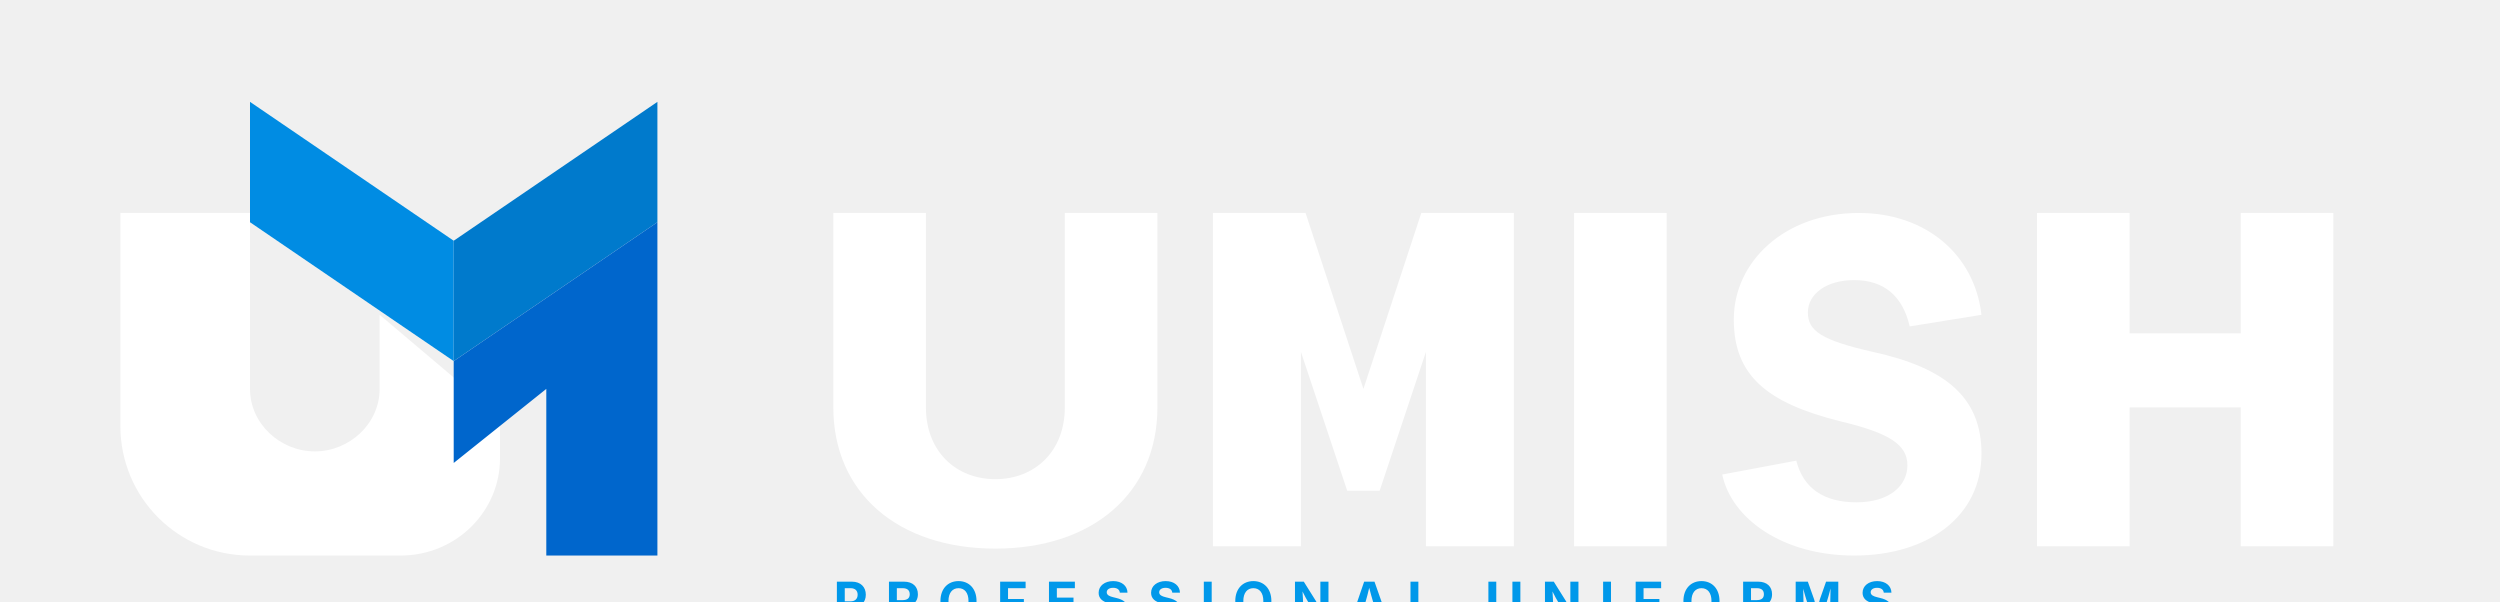
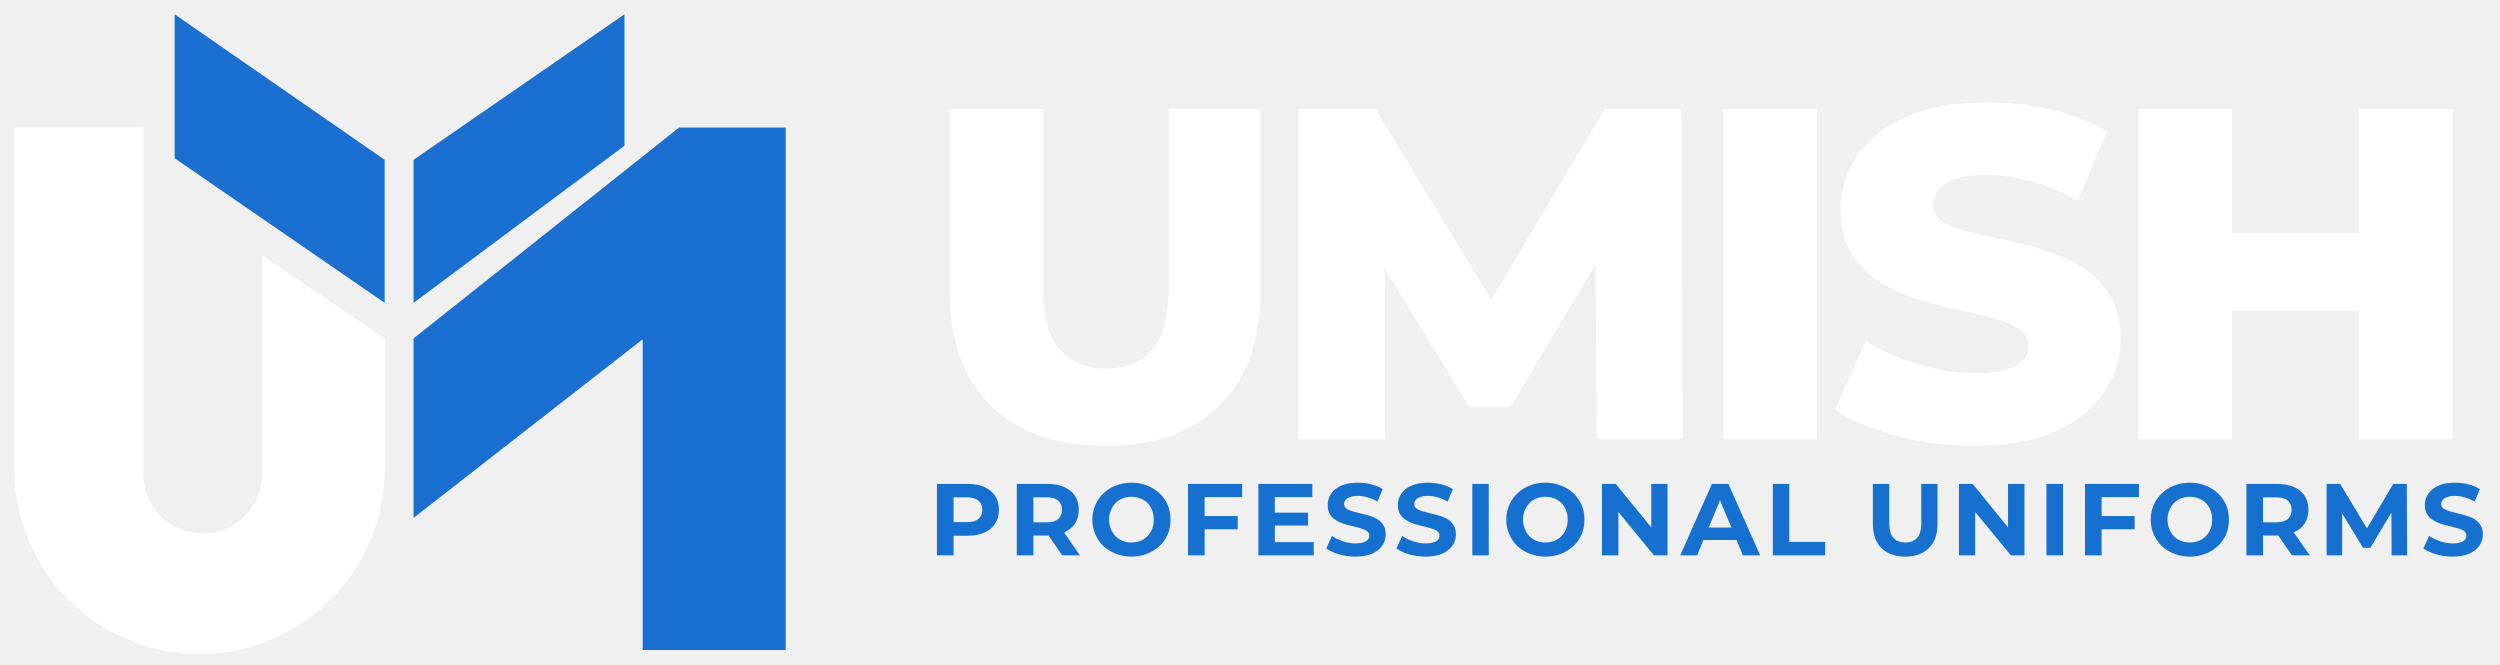
- <svg xmlns="http://www.w3.org/2000/svg" viewBox="0 0 540 130" fill="none">
-   <g id="emblem">
-     <path d="M26 46 H54 V84 C54 91.5 60.5 97.5 68 97.5 C75.5 97.5 82 91.5 82 84 V68 L108 90 V99 C108 110.5 98.5 120 86.5 120 H54 C38.5 120 26 107.5 26 92 Z" fill="#FFFFFF" />
-     <path d="M54 22 L98 52 V78 L54 48 Z" fill="#008CE3" />
-     <path d="M98 52 L142 22 V48 L98 78 Z" fill="#007ACC" />
-     <path d="M98 78 L142 48 V120 H118 V84 L98 100 Z" fill="#0066CC" />
-   </g>
-   <g id="wordmark" fill="#FFFFFF">
-     <path d="M180 46 H200 V88 C200 97.5 206.5 103.5 215 103.5 C223.5 103.5 230 97.5 230 88 V46 H250 V88 C250 106.5 236 118.5 215 118.5 C194 118.5 180 106.5 180 88 Z" />
-     <path d="M262 46 H282 L294.5 84 L307 46 H327 V118 H308 V76 L298 106 H291 L281 76 V118 H262 Z" />
-     <path d="M340 46 H360 V118 H340 Z" />
-     <path d="M372 102.5 L388 99.5 C389.5 105.5 394 108.5 401 108.5 C408 108.5 412 105 412 100.5 C412 96 408 93.5 397.5 91 C381.5 87 374.5 81 374.5 69 C374.5 56.5 385.5 46 401.5 46 C416 46 426.5 55 428 68 L412.5 70.5 C411 64 407 60.5 400.5 60.5 C394.5 60.5 390.5 63.5 390.5 67.5 C390.5 71.5 393.5 73.5 404.5 76 C420.5 79.5 428 86 428 98 C428 111.5 416.5 120 400.5 120 C385 120 374 112 372 102.5 Z" />
-     <path d="M440 46 H460 V72 H484 V46 H504 V118 H484 V88 H460 V118 H440 Z" />
-   </g>
-   <text x="180" y="134" fill="#0098EA" font-family="'Montserrat', 'Outfit', 'Inter', -apple-system, BlinkMacSystemFont, 'Segoe UI', Roboto, sans-serif" font-size="11.5" font-weight="700" letter-spacing="3.8">PROFESSIONAL UNIFORMS</text>
+ <svg xmlns="http://www.w3.org/2000/svg" viewBox="300 144 1400 372" role="img" aria-label="UMISH Professional Uniforms">
+   <path fill="#FFFFFF" d="M308.0 215.4H380.2V409.4A33.3 33.3 0 0 0 446.9 409.4V287.2L515.4 333.5V406.6A103.7 103.7 0 0 1 308.0 406.6Z" />
+   <path fill="#1A6FD0" d="M397.8 152.0L515.4 233.5L515.4 313.6L397.8 232.6Z" />
+   <path fill="#1A6FD0" d="M649.7 152.0L649.7 225.6L531.6 313.6L531.6 233.5Z" />
+   <path fill="#1A6FD0" d="M531.6 333.5L680.3 215.4L740.0 215.4L740.0 508.0L659.9 508.0L659.9 334.0L531.6 434.0Z" />
+   <path fill="#FFFFFF" d="M918.9 393.7Q877.9 393.7 854.9 371.2Q831.9 348.8 831.9 307.5V205H884.2V306Q884.2 329.7 893.6 340Q903 350.4 919.4 350.4Q935.8 350.4 945 340Q954.3 329.7 954.3 306V205H1005.8V307.5Q1005.8 348.8 982.8 371.2Q959.8 393.7 918.9 393.7ZM1027.1 390V205H1070.2L1135.2 311.8L1198.6 205H1241.7L1242.2 390H1194.1L1193.6 291.9L1146 371.8H1122.8L1075.5 294.6V390ZM1265.1 390V205H1317.5V390ZM1405.6 393.7Q1382.9 393.7 1361.9 388Q1340.9 382.3 1327.7 373.4L1344.8 334.8Q1357.3 342.7 1373.5 347.8Q1389.8 353 1405.9 353Q1416.7 353 1423.3 351Q1429.9 349 1433 345.7Q1436 342.4 1436 337.9Q1436 331.6 1430.2 327.9Q1424.4 324.2 1415.1 321.8Q1405.9 319.4 1394.7 317.1Q1383.4 314.7 1372.2 311Q1361 307.3 1351.7 301.3Q1342.5 295.4 1336.6 285.7Q1330.8 276.1 1330.8 261.3Q1330.8 244.6 1339.9 231.2Q1349.1 217.7 1367.3 209.5Q1385.5 201.3 1412.8 201.3Q1431 201.3 1448.6 205.4Q1466.1 209.5 1479.9 217.4L1463.8 256.3Q1450.5 249.1 1437.6 245.6Q1424.7 242 1412.5 242Q1401.7 242 1395 244.2Q1388.4 246.5 1385.5 250.2Q1382.6 253.9 1382.6 258.6Q1382.6 264.7 1388.3 268.3Q1394 271.9 1403.4 274.1Q1412.8 276.4 1424 278.7Q1435.2 281.1 1446.5 284.7Q1457.7 288.2 1466.9 294.2Q1476.2 300.1 1481.9 309.8Q1487.5 319.4 1487.5 334Q1487.5 350.1 1478.4 363.7Q1469.3 377.3 1451.2 385.5Q1433.1 393.7 1405.6 393.7ZM1621.2 390V317.9H1549.8V390H1497.5V205H1549.8V274.5H1621.2V205H1673.5V390Z" />
+   <path fill="#1570D0" d="M824.7 455V415H842.1Q847.4 415 851.3 416.7Q855.2 418.5 857.3 421.7Q859.4 425 859.4 429.5Q859.4 434 857.3 437.2Q855.2 440.5 851.3 442.2Q847.4 444 842.1 444H834V455ZM834 436.4H841.5Q845.8 436.4 847.9 434.6Q850.1 432.8 850.1 429.5Q850.1 426.2 847.9 424.4Q845.8 422.5 841.5 422.5H834ZM869.4 455V415H886.5Q894.8 415 899.5 418.9Q904.1 422.7 904.1 429.5Q904.1 434 902 437.2Q899.9 440.4 896 442.1Q895.9 442.1 895.9 442.2L904.8 455H894.8L887.2 443.9Q887 443.9 886.7 443.9H878.7V455ZM878.7 436.5H886.2Q890.5 436.5 892.6 434.6Q894.7 432.8 894.7 429.5Q894.7 426.2 892.6 424.4Q890.5 422.5 886.2 422.5H878.7ZM933.7 455.7Q928.9 455.7 924.9 454.1Q920.9 452.6 917.9 449.8Q915 447 913.4 443.2Q911.7 439.5 911.7 435Q911.7 430.5 913.4 426.8Q915 423 918 420.2Q920.9 417.4 924.9 415.9Q928.9 414.3 933.6 414.3Q938.4 414.3 942.3 415.9Q946.3 417.4 949.3 420.2Q952.2 423 953.9 426.7Q955.5 430.5 955.5 435Q955.5 439.5 953.9 443.3Q952.2 447.1 949.3 449.8Q946.3 452.6 942.3 454.1Q938.4 455.7 933.7 455.7ZM933.6 447.8Q936.3 447.8 938.6 446.9Q940.8 446 942.5 444.3Q944.3 442.5 945.2 440.2Q946.1 437.9 946.1 435Q946.1 432.1 945.2 429.8Q944.3 427.5 942.6 425.7Q940.9 424 938.6 423.1Q936.3 422.2 933.6 422.2Q930.9 422.2 928.7 423.1Q926.4 424 924.7 425.7Q923 427.5 922.1 429.8Q921.1 432.1 921.1 435Q921.1 437.8 922.1 440.2Q923 442.5 924.7 444.3Q926.4 446 928.7 446.9Q930.9 447.8 933.6 447.8ZM965.3 455V415H995.6V422.4H974.6V433H993.1V440.4H974.6V455ZM1004.7 455V415H1034.9V422.4H1013.9V431.1H1032.5V438.3H1013.9V447.6H1035.7V455ZM1059 455.7Q1054.2 455.7 1049.8 454.4Q1045.4 453.1 1042.7 451.1L1045.9 444.1Q1048.4 445.9 1052 447.1Q1055.5 448.3 1059.1 448.3Q1061.8 448.3 1063.5 447.7Q1065.2 447.2 1066 446.2Q1066.8 445.2 1066.8 444Q1066.8 442.4 1065.5 441.4Q1064.3 440.5 1062.2 439.9Q1060.2 439.3 1057.7 438.7Q1055.2 438.2 1052.7 437.4Q1050.2 436.6 1048.2 435.3Q1046.1 434.1 1044.8 432Q1043.5 430 1043.5 426.8Q1043.5 423.3 1045.4 420.5Q1047.2 417.7 1051 416Q1054.7 414.3 1060.4 414.3Q1064.2 414.3 1067.8 415.2Q1071.5 416.1 1074.3 417.9L1071.4 424.9Q1068.6 423.3 1065.8 422.5Q1063 421.7 1060.3 421.7Q1057.6 421.7 1055.9 422.4Q1054.2 423 1053.5 424Q1052.7 425 1052.7 426.3Q1052.7 427.9 1054 428.8Q1055.2 429.7 1057.3 430.3Q1059.4 430.9 1061.8 431.5Q1064.3 432 1066.8 432.8Q1069.3 433.5 1071.4 434.8Q1073.4 436 1074.7 438.1Q1076 440.1 1076 443.3Q1076 446.7 1074.1 449.5Q1072.2 452.3 1068.5 454Q1064.7 455.7 1059 455.7ZM1098.3 455.7Q1093.5 455.7 1089.1 454.4Q1084.7 453.1 1082 451.1L1085.2 444.1Q1087.7 445.9 1091.3 447.1Q1094.8 448.3 1098.4 448.3Q1101.1 448.3 1102.8 447.7Q1104.5 447.2 1105.3 446.2Q1106.1 445.2 1106.1 444Q1106.1 442.4 1104.8 441.4Q1103.6 440.5 1101.5 439.9Q1099.5 439.3 1097 438.7Q1094.5 438.2 1092 437.4Q1089.5 436.6 1087.5 435.3Q1085.4 434.1 1084.1 432Q1082.8 430 1082.8 426.8Q1082.8 423.3 1084.7 420.5Q1086.5 417.7 1090.3 416Q1094 414.3 1099.7 414.3Q1103.5 414.3 1107.1 415.2Q1110.8 416.1 1113.6 417.9L1110.7 424.9Q1107.9 423.3 1105.1 422.5Q1102.3 421.7 1099.6 421.7Q1096.9 421.7 1095.2 422.4Q1093.5 423 1092.8 424Q1092 425 1092 426.3Q1092 427.9 1093.3 428.8Q1094.5 429.7 1096.6 430.3Q1098.7 430.9 1101.1 431.5Q1103.6 432 1106.1 432.8Q1108.6 433.5 1110.7 434.8Q1112.7 436 1114 438.1Q1115.3 440.1 1115.3 443.3Q1115.3 446.7 1113.4 449.5Q1111.5 452.3 1107.8 454Q1104 455.7 1098.3 455.7ZM1124.5 455V415H1133.7V455ZM1165.5 455.7Q1160.7 455.7 1156.7 454.1Q1152.7 452.6 1149.7 449.8Q1146.8 447 1145.2 443.2Q1143.5 439.5 1143.5 435Q1143.5 430.5 1145.2 426.8Q1146.8 423 1149.8 420.2Q1152.7 417.4 1156.7 415.9Q1160.7 414.3 1165.4 414.3Q1170.2 414.3 1174.1 415.9Q1178.1 417.4 1181.1 420.2Q1184 423 1185.7 426.7Q1187.3 430.5 1187.3 435Q1187.3 439.5 1185.7 443.3Q1184 447.1 1181.1 449.8Q1178.1 452.6 1174.1 454.1Q1170.2 455.7 1165.5 455.7ZM1165.4 447.8Q1168.1 447.8 1170.4 446.9Q1172.6 446 1174.3 444.3Q1176.1 442.5 1177 440.2Q1177.9 437.9 1177.9 435Q1177.9 432.1 1177 429.8Q1176.1 427.5 1174.4 425.7Q1172.7 424 1170.4 423.1Q1168.1 422.2 1165.4 422.2Q1162.7 422.2 1160.5 423.1Q1158.2 424 1156.5 425.7Q1154.8 427.5 1153.9 429.8Q1152.9 432.1 1152.9 435Q1152.9 437.8 1153.9 440.2Q1154.8 442.5 1156.5 444.3Q1158.2 446 1160.5 446.9Q1162.7 447.8 1165.4 447.8ZM1197.1 455V415H1204.8L1224.7 439.3V415H1233.8V455H1226.2L1206.3 430.7V455ZM1240.9 455 1258.7 415H1267.9L1285.7 455H1276L1272.5 446.4H1253.9L1250.4 455ZM1269.6 439.4 1263.2 424.1 1256.9 439.4ZM1292.8 455V415H1302V447.5H1322.1V455ZM1366.9 455.7Q1358.4 455.7 1353.6 450.9Q1348.8 446.2 1348.8 437.4V415H1358V437.1Q1358 442.8 1360.4 445.3Q1362.7 447.8 1367 447.8Q1371.2 447.8 1373.5 445.3Q1375.9 442.8 1375.9 437.1V415H1385V437.4Q1385 446.2 1380.2 450.9Q1375.4 455.7 1366.9 455.7ZM1397 455V415H1404.7L1424.5 439.3V415H1433.7V455H1426.1L1406.1 430.7V455ZM1446 455V415H1455.3V455ZM1467.6 455V415H1497.8V422.4H1476.9V433H1495.4V440.4H1476.9V455ZM1526.4 455.7Q1521.6 455.7 1517.6 454.1Q1513.6 452.6 1510.6 449.8Q1507.7 447 1506.1 443.2Q1504.4 439.5 1504.4 435Q1504.4 430.5 1506.1 426.8Q1507.7 423 1510.7 420.2Q1513.6 417.4 1517.6 415.9Q1521.6 414.3 1526.3 414.3Q1531.1 414.3 1535 415.9Q1539 417.4 1542 420.2Q1544.9 423 1546.6 426.7Q1548.2 430.5 1548.2 435Q1548.2 439.5 1546.6 443.3Q1544.9 447.1 1542 449.8Q1539 452.6 1535 454.1Q1531.1 455.7 1526.4 455.7ZM1526.3 447.8Q1529 447.8 1531.3 446.9Q1533.5 446 1535.2 444.3Q1537 442.5 1537.9 440.2Q1538.8 437.9 1538.8 435Q1538.8 432.1 1537.9 429.8Q1537 427.5 1535.3 425.7Q1533.6 424 1531.3 423.1Q1529 422.2 1526.3 422.2Q1523.6 422.2 1521.4 423.1Q1519.1 424 1517.4 425.7Q1515.7 427.5 1514.8 429.8Q1513.8 432.1 1513.8 435Q1513.8 437.8 1514.8 440.2Q1515.7 442.5 1517.4 444.3Q1519.1 446 1521.4 446.9Q1523.6 447.8 1526.3 447.8ZM1558 455V415H1575.1Q1583.5 415 1588.1 418.9Q1592.7 422.7 1592.7 429.5Q1592.7 434 1590.6 437.2Q1588.5 440.4 1584.6 442.1Q1584.5 442.1 1584.5 442.2L1593.5 455H1583.5L1575.8 443.9Q1575.6 443.9 1575.3 443.9H1567.3V455ZM1567.3 436.5H1574.8Q1579.1 436.5 1581.2 434.6Q1583.3 432.8 1583.3 429.5Q1583.3 426.2 1581.2 424.4Q1579.1 422.5 1574.8 422.5H1567.3ZM1602.9 455V415H1610.5L1625.5 439.9L1640.2 415H1647.8L1648 455H1639.3L1639.2 431L1627.4 450.8H1623.3L1611.6 431.5V455ZM1673.4 455.7Q1668.6 455.7 1664.2 454.4Q1659.8 453.1 1657.1 451.1L1660.3 444.1Q1662.9 445.9 1666.4 447.1Q1669.9 448.3 1673.5 448.3Q1676.2 448.3 1677.9 447.7Q1679.6 447.2 1680.4 446.2Q1681.2 445.2 1681.2 444Q1681.2 442.4 1679.9 441.4Q1678.7 440.5 1676.6 439.9Q1674.6 439.3 1672.1 438.7Q1669.6 438.2 1667.1 437.4Q1664.6 436.6 1662.6 435.3Q1660.5 434.1 1659.2 432Q1657.9 430 1657.9 426.8Q1657.9 423.3 1659.8 420.5Q1661.7 417.7 1665.4 416Q1669.1 414.3 1674.8 414.3Q1678.6 414.3 1682.2 415.2Q1685.9 416.1 1688.7 417.9L1685.8 424.9Q1683 423.3 1680.2 422.5Q1677.4 421.7 1674.7 421.7Q1672.1 421.7 1670.3 422.4Q1668.6 423 1667.9 424Q1667.1 425 1667.1 426.3Q1667.1 427.9 1668.4 428.8Q1669.7 429.7 1671.7 430.3Q1673.8 430.9 1676.3 431.5Q1678.7 432 1681.2 432.8Q1683.7 433.5 1685.8 434.8Q1687.8 436 1689.1 438.1Q1690.4 440.1 1690.4 443.3Q1690.4 446.7 1688.5 449.5Q1686.6 452.3 1682.9 454Q1679.1 455.7 1673.4 455.7Z" />
</svg>
